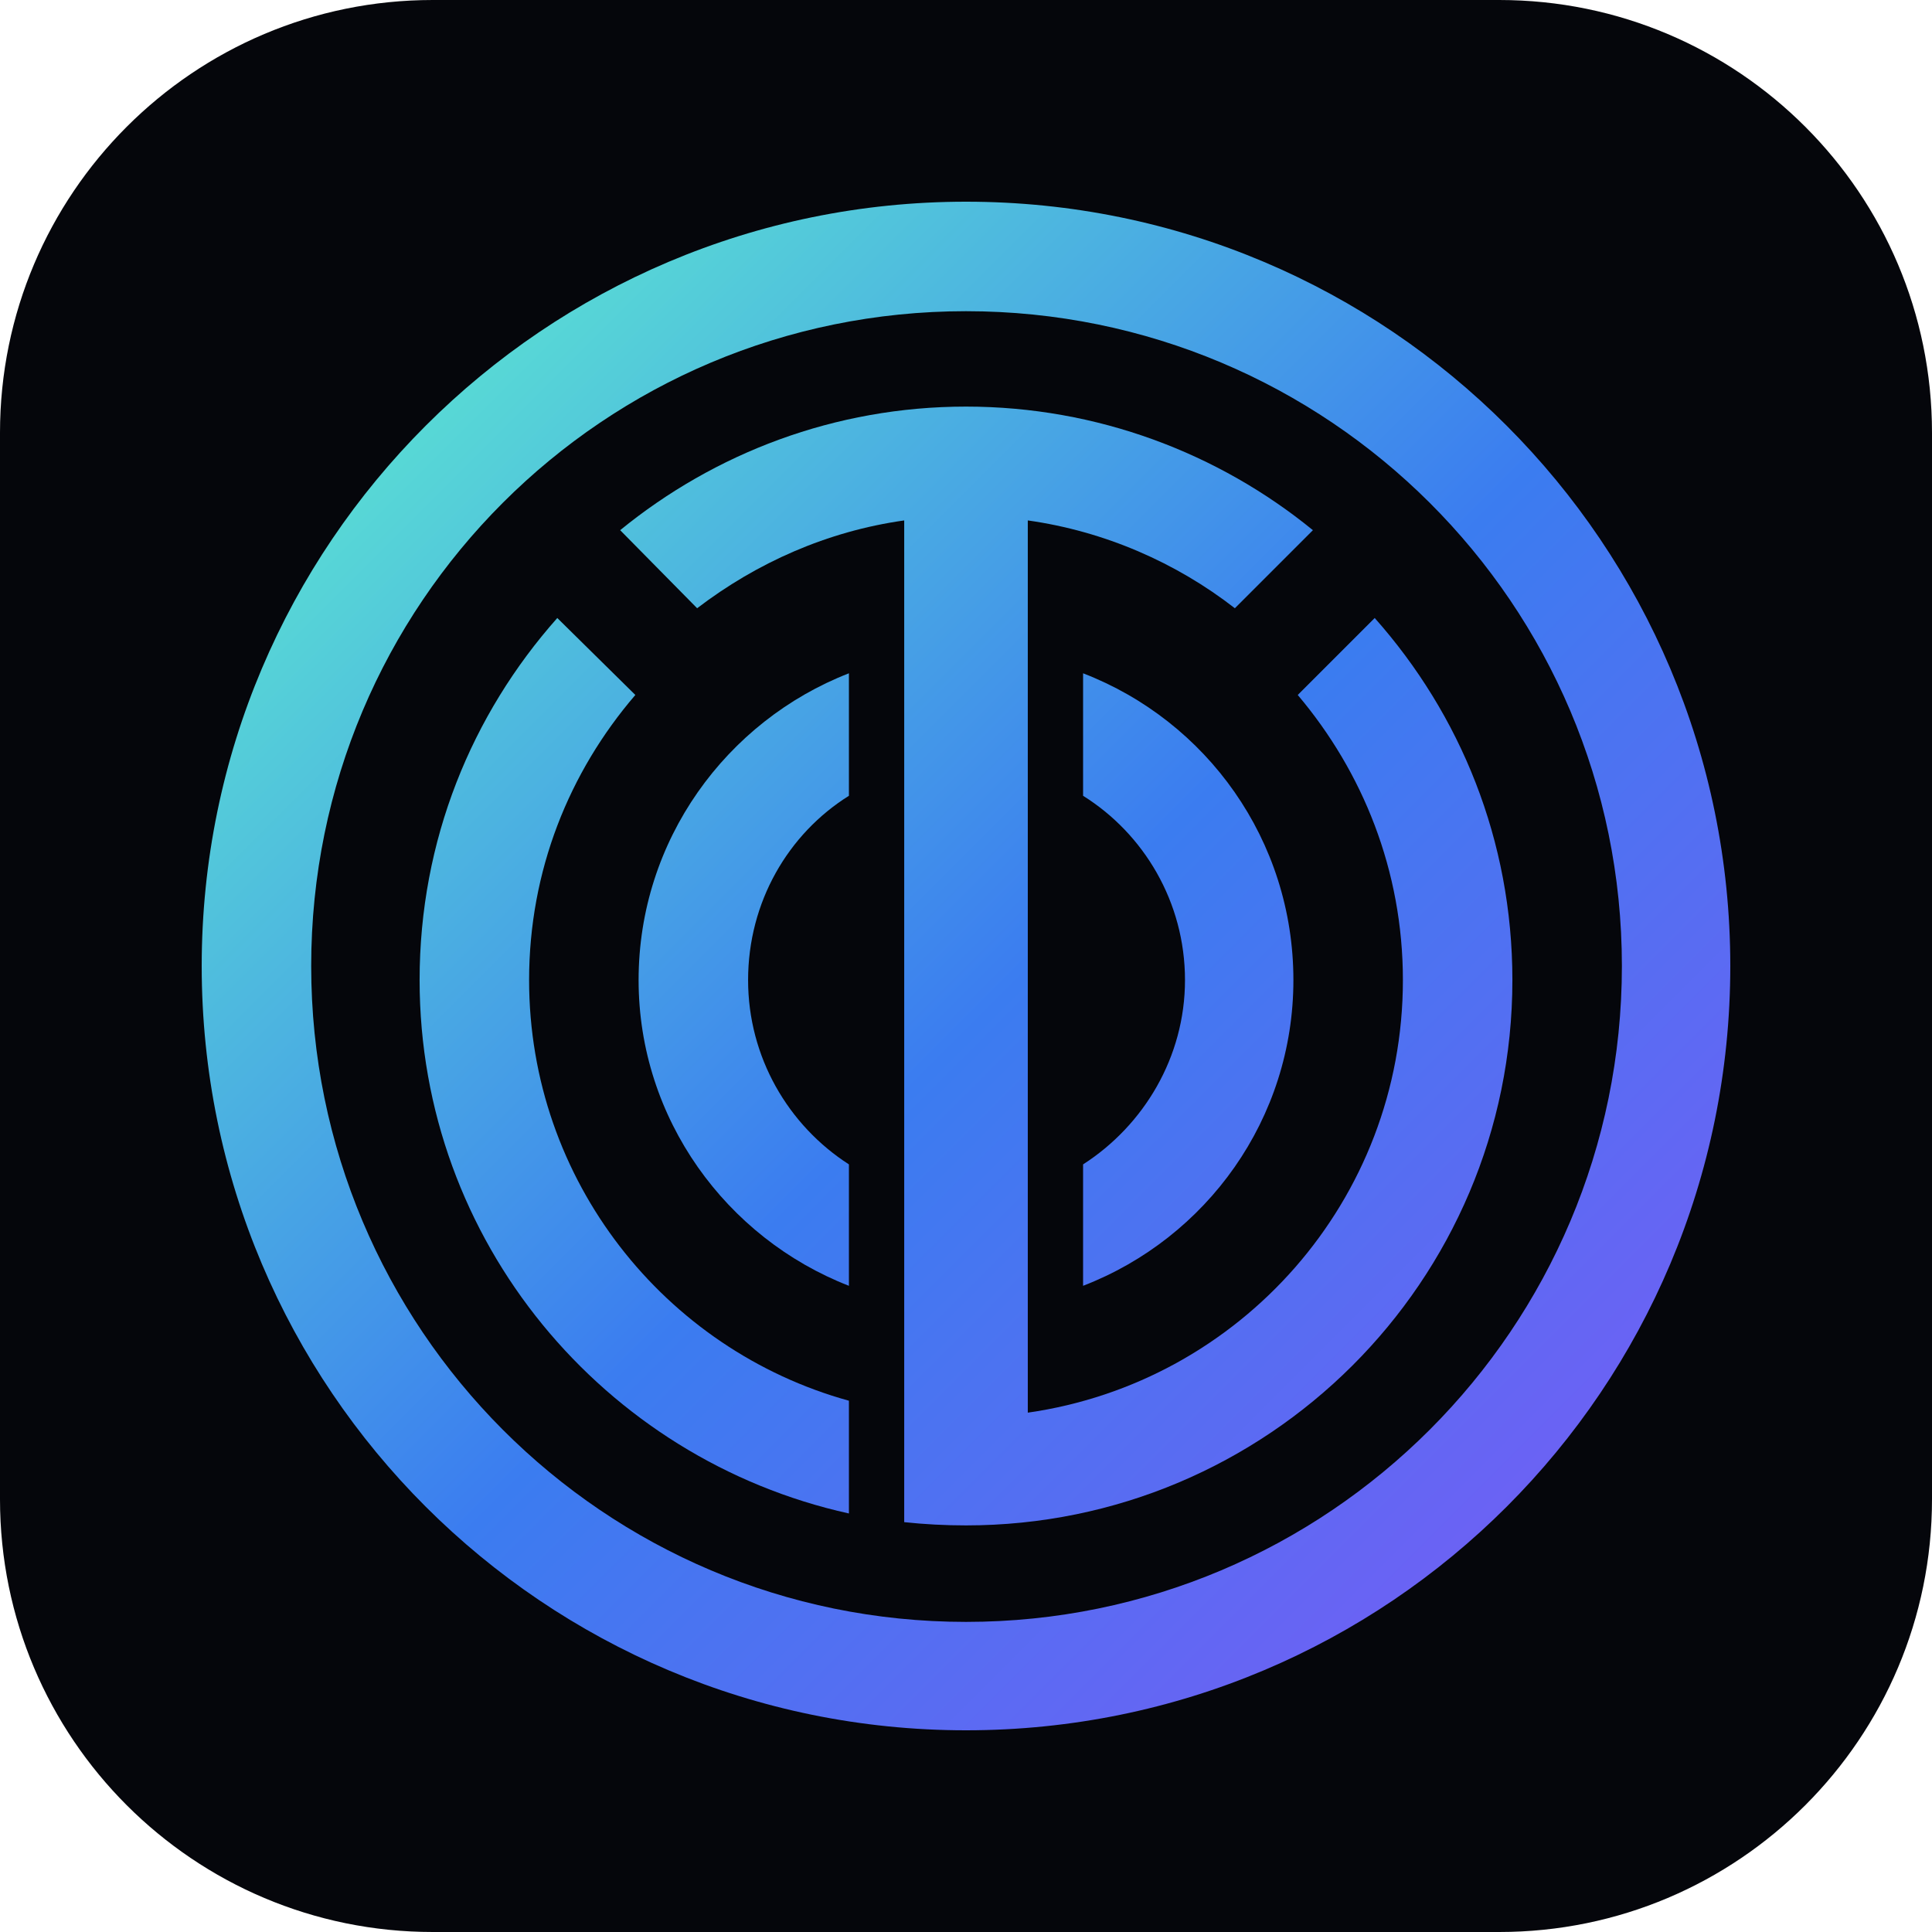
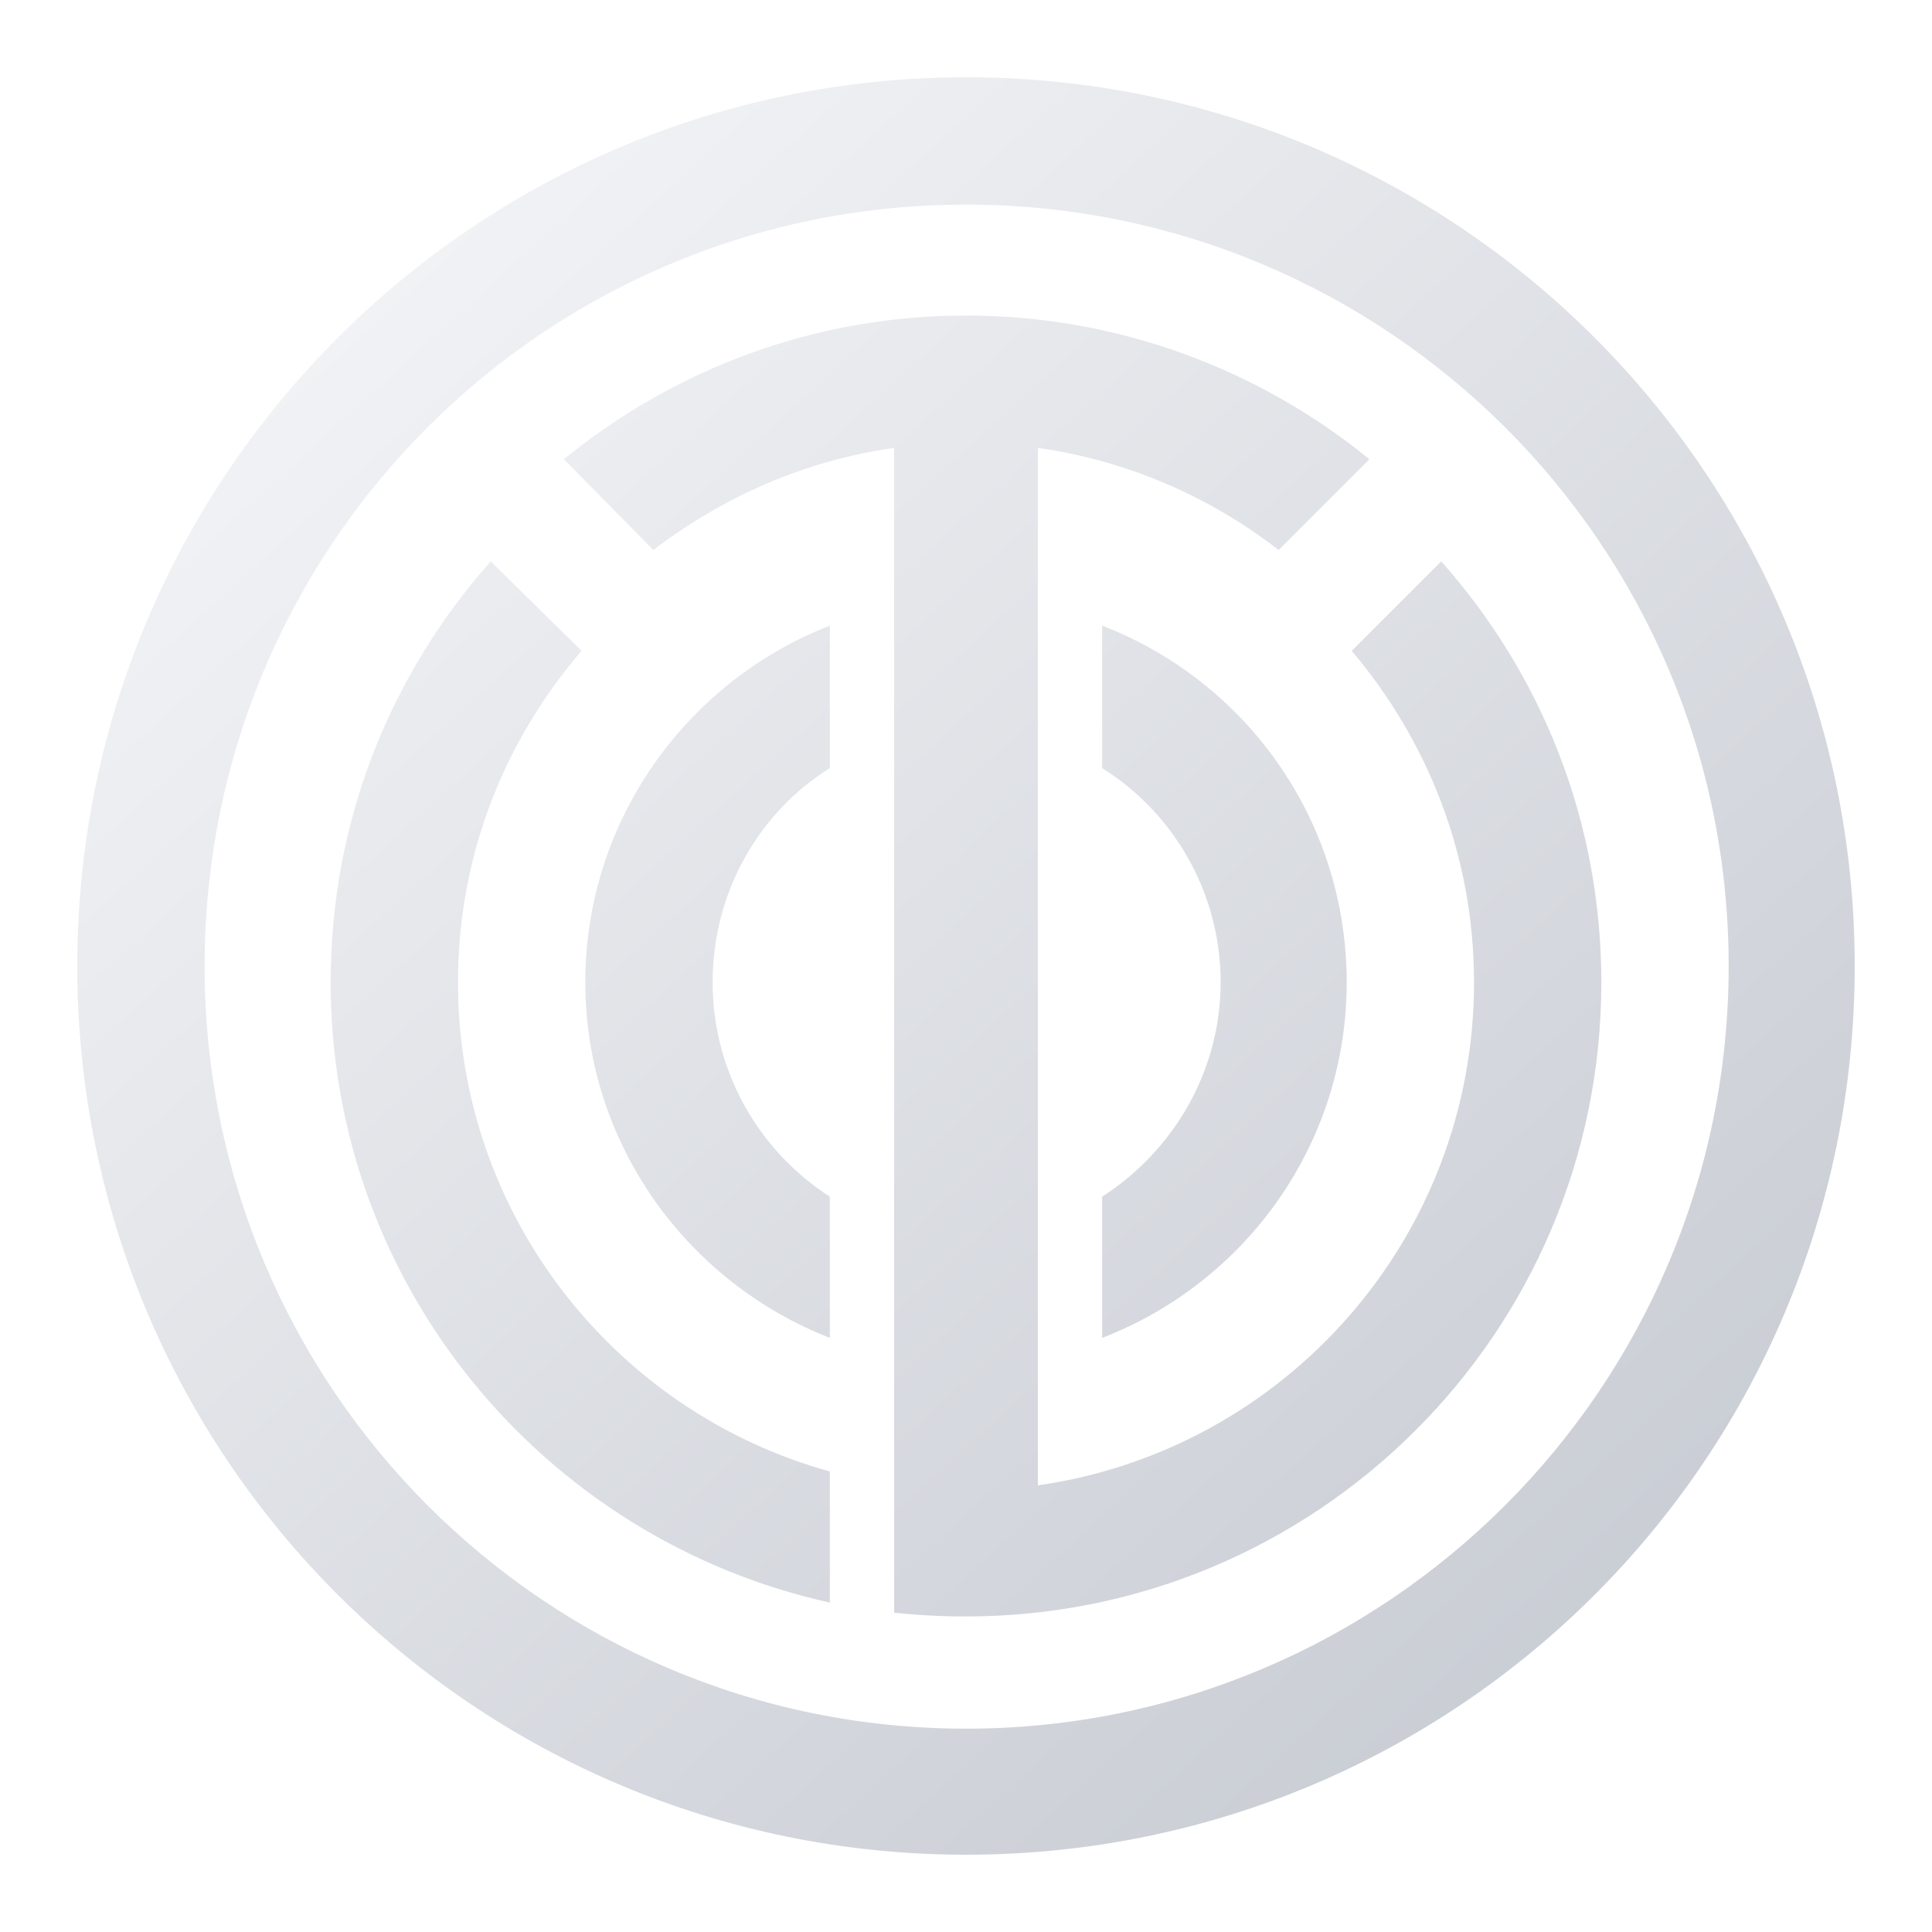
<svg xmlns="http://www.w3.org/2000/svg" width="64" height="64" viewBox="0 0 500 500">
  <defs>
-     <linearGradient id="tl" x1="40" y1="40" x2="460" y2="460" gradientUnits="userSpaceOnUse">
-       <stop offset="0" stop-color="#5ff0cf" />
-       <stop offset=".52" stop-color="#3b7cf0" />
-       <stop offset="1" stop-color="#7a5af5" />
+     <linearGradient id="tl" x1="40" y1="20" x2="460" y2="480" gradientUnits="userSpaceOnUse">
+       <stop offset="0" stop-color="#f7f8fa" />
+       <stop offset="1" stop-color="#c3c7cf" />
    </linearGradient>
  </defs>
-   <rect width="500" height="500" rx="112" fill="#05060b" />
-   <g fill="url(#tl)" transform="translate(250 250) scale(.86) translate(-250 -246)">
+   <style>
+     @media (prefers-color-scheme: light) {
+       #tl stop:first-child { stop-color: #5a5f69; }
+       #tl stop:last-child { stop-color: #33363d; }
+     }
+   </style>
+   <g fill="url(#tl)" transform="translate(0 4)">
    <path d="M214.766,376.822L214.766,410.751C141.035,394.439,85.574,328.865,85.574,250.241C85.574,208.156,101.234,170.312,127.007,141.276L150.496,164.439C130.596,187.603,118.525,217.291,118.525,250.24C118.525,310.595,159.305,361.489,214.766,376.822Z" />
    <path d="M414.426,250.241C414.426,340.936,340.695,414.34,250,414.34Q240.539,414.34,231.404,413.361L231.404,393.134L231.404,111.915C208.241,115.177,187.035,124.638,169.092,138.34L145.929,114.851C174.312,91.688,210.525,77.659,250,77.659C289.475,77.659,326.014,91.688,354.397,114.851L330.908,138.34C313.291,124.638,291.759,115.177,268.596,111.915L268.596,380.411C332.539,371.276,381.475,316.468,381.475,250.241C381.475,217.29,369.404,187.602,349.83,164.44L372.993,141.276C398.766,170.312,414.425,208.156,414.426,250.241Z" />
    <path d="M315.901,250.241C315.901,226.752,303.504,206.198,285.234,194.78L285.234,157.915C322.426,172.27,348.525,208.156,348.525,250.241C348.525,292,322.426,327.887,285.234,342.241L285.234,305.702C303.504,293.958,315.901,273.404,315.901,250.241Z" />
    <path d="M214.766,157.915L214.766,194.78C196.496,206.199,184.426,226.752,184.426,250.241C184.426,273.404,196.496,293.958,214.766,305.702L214.766,342.241C177.901,327.887,151.475,292,151.475,250.241C151.475,208.156,177.901,172.269,214.766,157.915Z" />
    <path d="M480,246C480,373.234,377.234,476,250,476C123.092,476,20,373.234,20,246C20,119.092,123.092,16,250,16C377.234,16,480,119.092,480,246ZM447.376,246C447.376,137.035,358.965,48.95,250,48.95C141.035,48.95,52.95,137.035,52.95,246C52.95,354.965,141.035,443.376,250,443.376C358.965,443.376,447.376,354.965,447.376,246Z" fill-rule="evenodd" />
  </g>
</svg>
